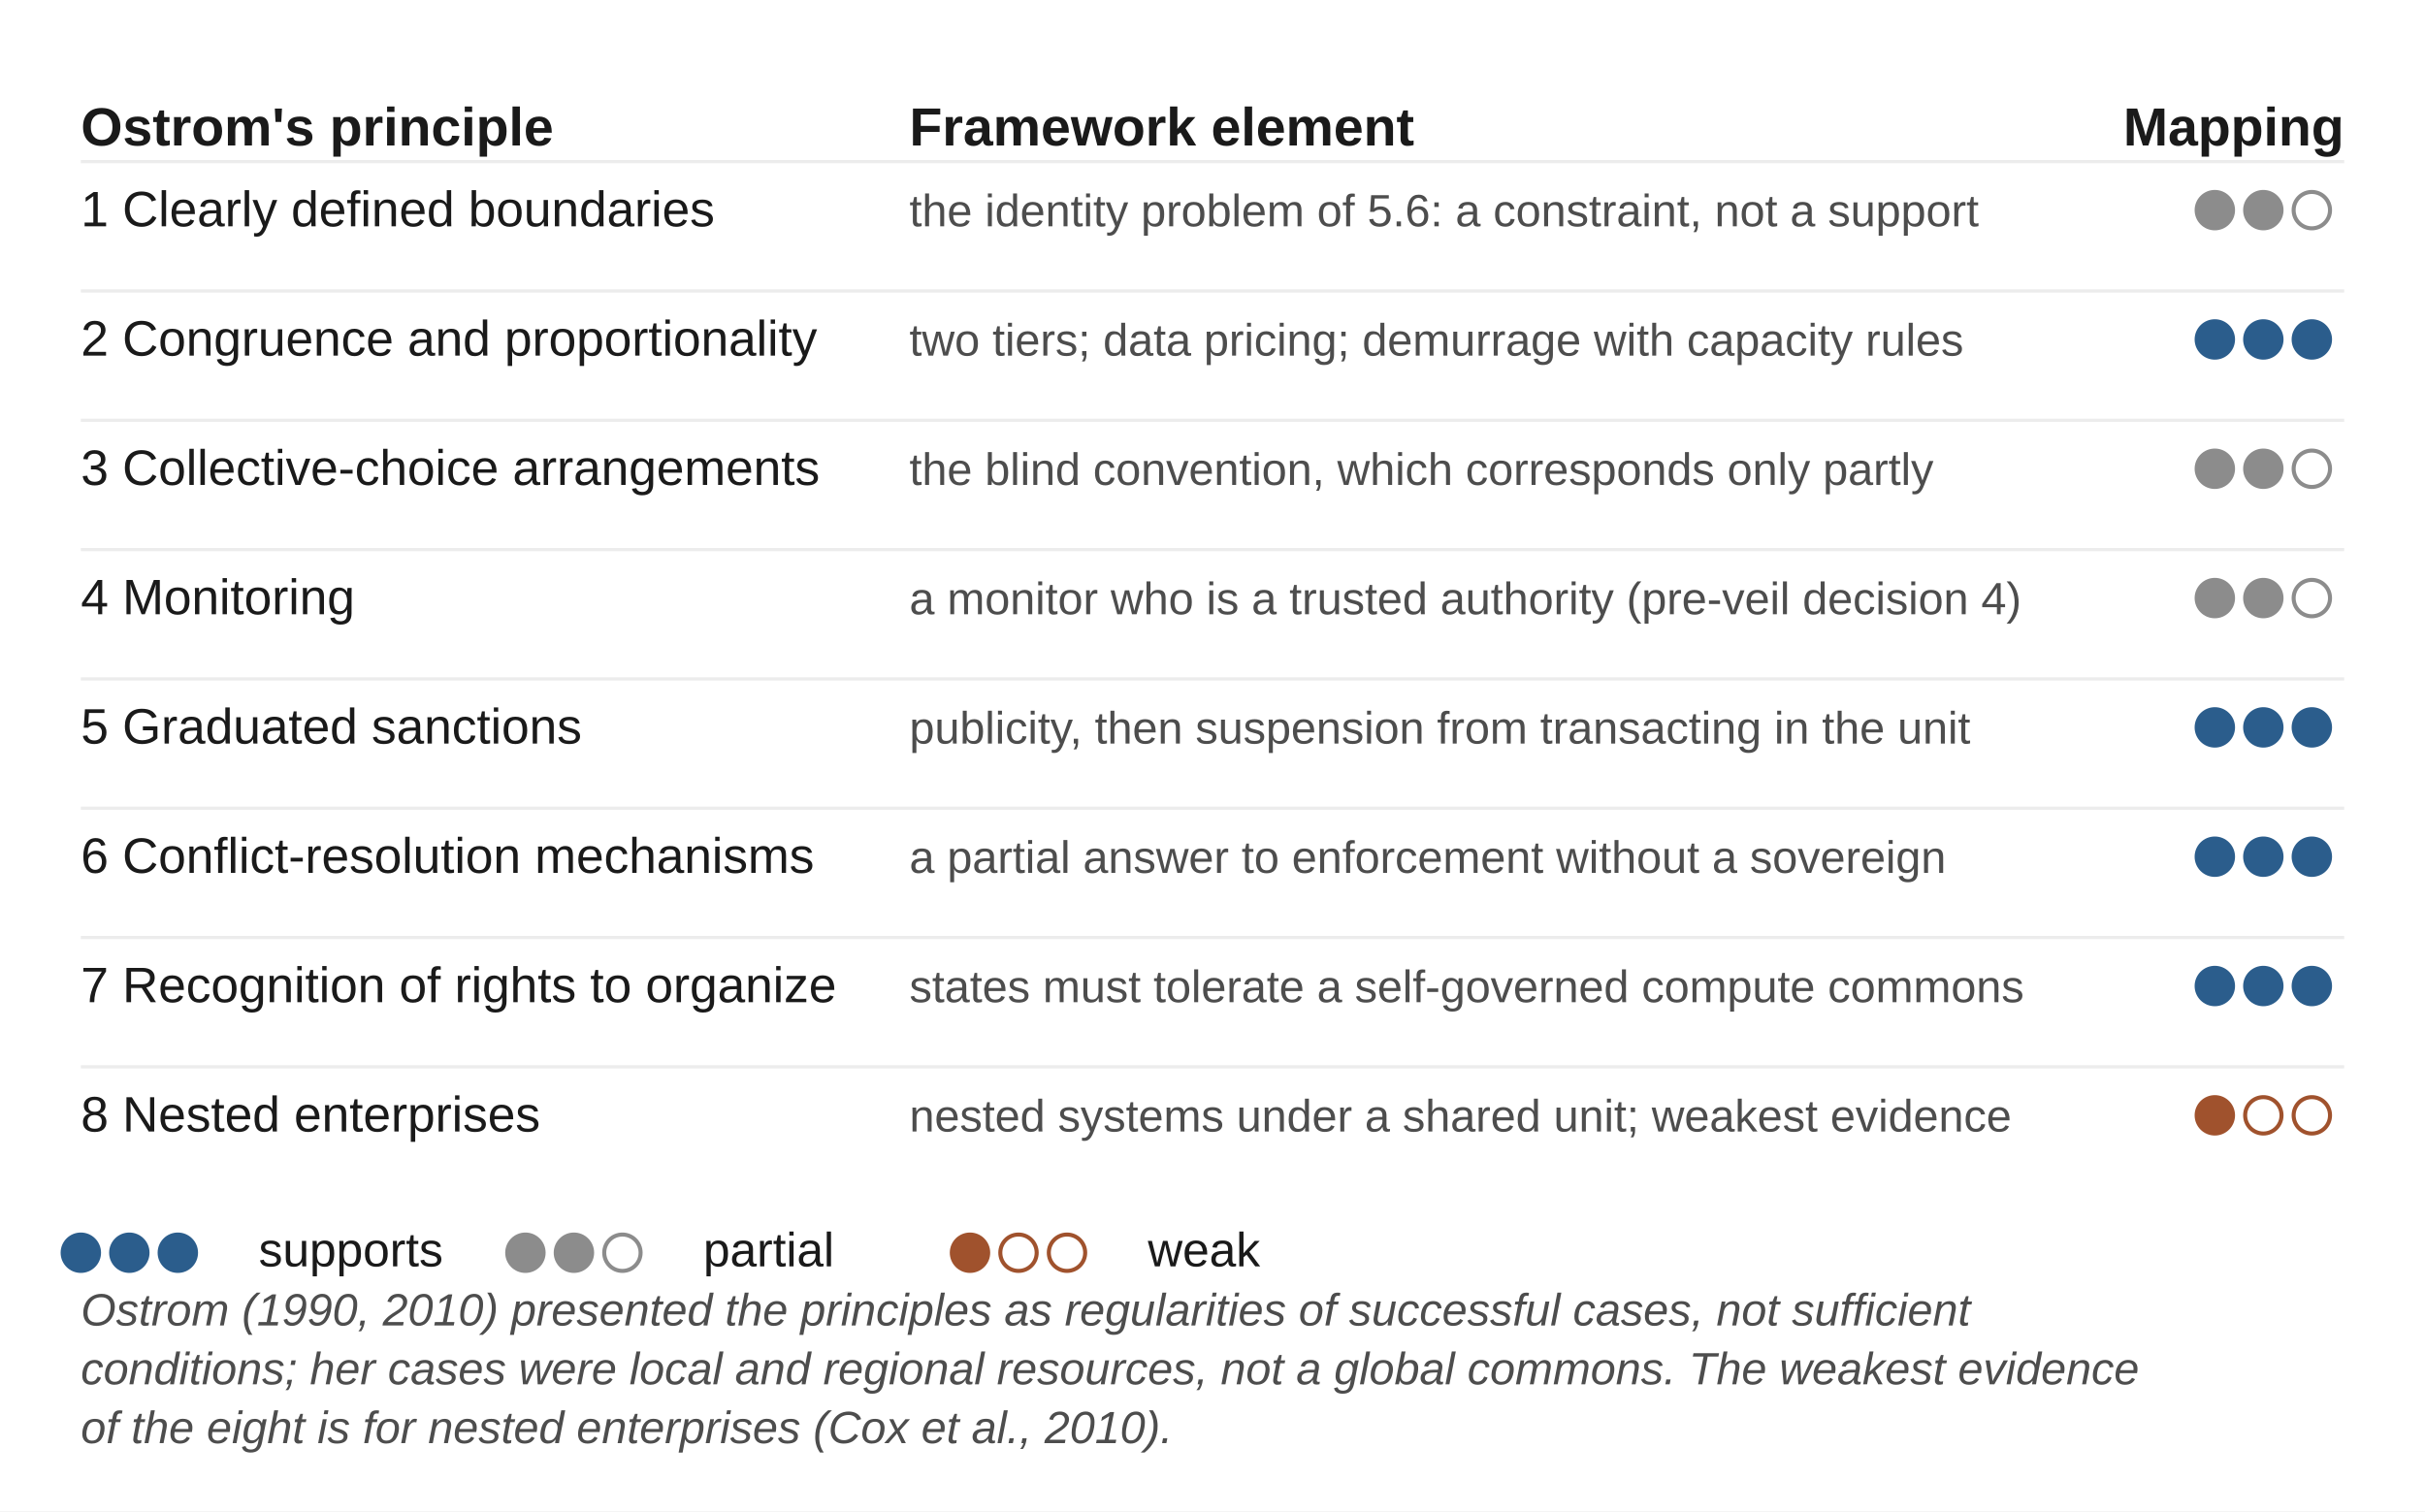
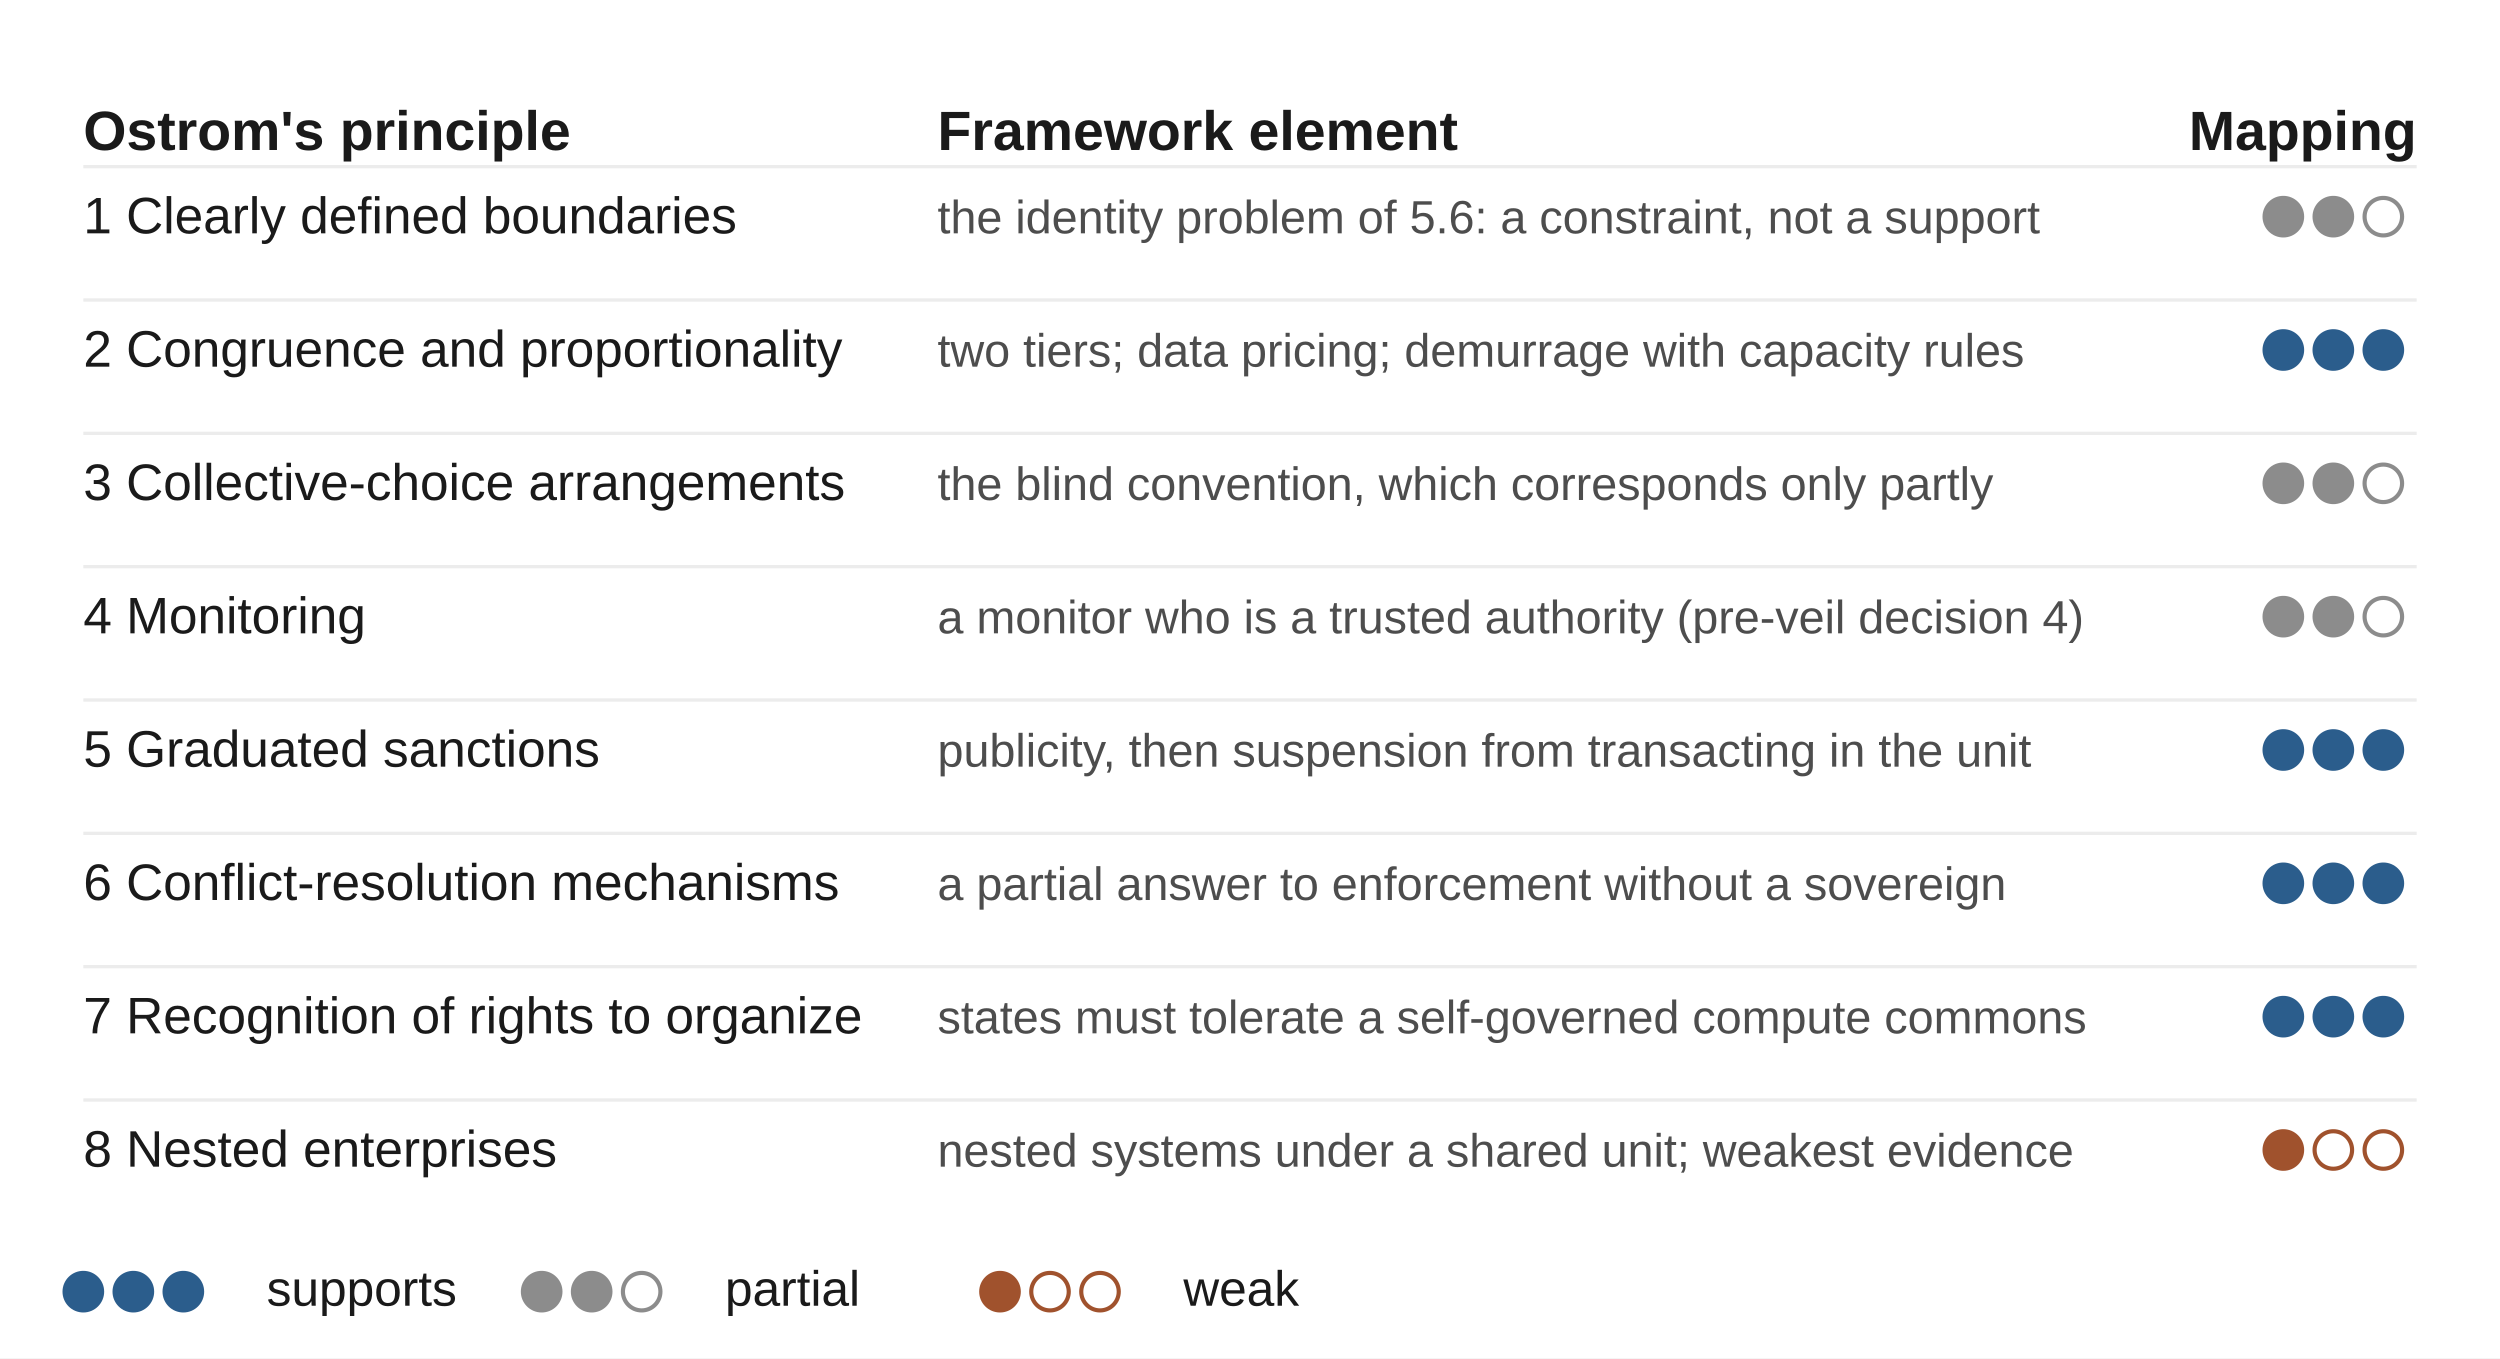
- <svg xmlns="http://www.w3.org/2000/svg" width="6in" height="3.74in" viewBox="0 0 600 374" role="img" aria-labelledby="t d">
+ <svg xmlns="http://www.w3.org/2000/svg" width="6in" height="3.26in" viewBox="0 0 600 326" role="img" aria-labelledby="t d">
  <defs>
    <marker id="arrow" viewBox="0 0 10 10" refX="9" refY="5" markerWidth="7" markerHeight="7" orient="auto-start-reverse">
      <path d="M 0 0 L 10 5 L 0 10 z" fill="#1a1a1a" />
    </marker>
    <marker id="arrow-accent" viewBox="0 0 10 10" refX="9" refY="5" markerWidth="7" markerHeight="7" orient="auto-start-reverse">
      <path d="M 0 0 L 10 5 L 0 10 z" fill="#2b5d8c" />
    </marker>
    <marker id="arrow-warn" viewBox="0 0 10 10" refX="9" refY="5" markerWidth="7" markerHeight="7" orient="auto-start-reverse">
      <path d="M 0 0 L 10 5 L 0 10 z" fill="#a0522d" />
    </marker>
    <marker id="arrow-mid" viewBox="0 0 10 10" refX="9" refY="5" markerWidth="7" markerHeight="7" orient="auto-start-reverse">
      <path d="M 0 0 L 10 5 L 0 10 z" fill="#8c8c8c" />
    </marker>
    <marker id="dot" viewBox="0 0 10 10" refX="5" refY="5" markerWidth="5" markerHeight="5">
      <circle cx="5" cy="5" r="4" fill="#1a1a1a" />
    </marker>
    <pattern id="hatch" patternUnits="userSpaceOnUse" width="6" height="6" patternTransform="rotate(45)">
      <line x1="0" y1="0" x2="0" y2="6" stroke="#8c8c8c" stroke-width="1" />
    </pattern>
    <pattern id="hatch-accent" patternUnits="userSpaceOnUse" width="6" height="6" patternTransform="rotate(45)">
      <line x1="0" y1="0" x2="0" y2="6" stroke="#2b5d8c" stroke-width="1" />
    </pattern>
  </defs>
-   <rect x="0" y="0" width="600" height="374" fill="#ffffff" />
+   <rect x="0" y="0" width="600" height="326" fill="#ffffff" />
  <text x="20" y="36" font-family="Arial, Helvetica, 'Liberation Sans', sans-serif" font-size="13.3" text-anchor="start" font-weight="bold" font-style="normal" fill="#1a1a1a" dominant-baseline="auto">Ostrom's principle</text>
  <text x="225" y="36" font-family="Arial, Helvetica, 'Liberation Sans', sans-serif" font-size="13.3" text-anchor="start" font-weight="bold" font-style="normal" fill="#1a1a1a" dominant-baseline="auto">Framework element</text>
  <text x="580" y="36" font-family="Arial, Helvetica, 'Liberation Sans', sans-serif" font-size="13.3" text-anchor="end" font-weight="bold" font-style="normal" fill="#1a1a1a" dominant-baseline="auto">Mapping</text>
  <line x1="20" y1="40" x2="580" y2="40" stroke="#ececec" stroke-width="0.8" stroke-linecap="butt" />
  <text x="20" y="56" font-family="Arial, Helvetica, 'Liberation Sans', sans-serif" font-size="12.32" text-anchor="start" font-weight="normal" font-style="normal" fill="#1a1a1a" dominant-baseline="auto">1 Clearly defined boundaries</text>
  <text x="225" y="56" font-family="Arial, Helvetica, 'Liberation Sans', sans-serif" font-size="11.2" text-anchor="start" font-weight="normal" font-style="normal" fill="#4d4d4d" dominant-baseline="auto">the identity problem of 5.6: a constraint, not a support</text>
  <circle cx="548" cy="52" r="4.5" fill="#8c8c8c" stroke="#8c8c8c" stroke-width="1" />
  <circle cx="560" cy="52" r="4.5" fill="#8c8c8c" stroke="#8c8c8c" stroke-width="1" />
  <circle cx="572" cy="52" r="4.5" fill="#ffffff" stroke="#8c8c8c" stroke-width="1" />
  <line x1="20" y1="72" x2="580" y2="72" stroke="#ececec" stroke-width="0.8" stroke-linecap="butt" />
  <text x="20" y="88" font-family="Arial, Helvetica, 'Liberation Sans', sans-serif" font-size="12.32" text-anchor="start" font-weight="normal" font-style="normal" fill="#1a1a1a" dominant-baseline="auto">2 Congruence and proportionality</text>
  <text x="225" y="88" font-family="Arial, Helvetica, 'Liberation Sans', sans-serif" font-size="11.2" text-anchor="start" font-weight="normal" font-style="normal" fill="#4d4d4d" dominant-baseline="auto">two tiers; data pricing; demurrage with capacity rules</text>
  <circle cx="548" cy="84" r="4.5" fill="#2b5d8c" stroke="#2b5d8c" stroke-width="1" />
  <circle cx="560" cy="84" r="4.5" fill="#2b5d8c" stroke="#2b5d8c" stroke-width="1" />
  <circle cx="572" cy="84" r="4.5" fill="#2b5d8c" stroke="#2b5d8c" stroke-width="1" />
  <line x1="20" y1="104" x2="580" y2="104" stroke="#ececec" stroke-width="0.8" stroke-linecap="butt" />
  <text x="20" y="120" font-family="Arial, Helvetica, 'Liberation Sans', sans-serif" font-size="12.32" text-anchor="start" font-weight="normal" font-style="normal" fill="#1a1a1a" dominant-baseline="auto">3 Collective-choice arrangements</text>
  <text x="225" y="120" font-family="Arial, Helvetica, 'Liberation Sans', sans-serif" font-size="11.2" text-anchor="start" font-weight="normal" font-style="normal" fill="#4d4d4d" dominant-baseline="auto">the blind convention, which corresponds only partly</text>
  <circle cx="548" cy="116" r="4.5" fill="#8c8c8c" stroke="#8c8c8c" stroke-width="1" />
  <circle cx="560" cy="116" r="4.5" fill="#8c8c8c" stroke="#8c8c8c" stroke-width="1" />
  <circle cx="572" cy="116" r="4.5" fill="#ffffff" stroke="#8c8c8c" stroke-width="1" />
  <line x1="20" y1="136" x2="580" y2="136" stroke="#ececec" stroke-width="0.8" stroke-linecap="butt" />
  <text x="20" y="152" font-family="Arial, Helvetica, 'Liberation Sans', sans-serif" font-size="12.32" text-anchor="start" font-weight="normal" font-style="normal" fill="#1a1a1a" dominant-baseline="auto">4 Monitoring</text>
  <text x="225" y="152" font-family="Arial, Helvetica, 'Liberation Sans', sans-serif" font-size="11.2" text-anchor="start" font-weight="normal" font-style="normal" fill="#4d4d4d" dominant-baseline="auto">a monitor who is a trusted authority (pre-veil decision 4)</text>
  <circle cx="548" cy="148" r="4.5" fill="#8c8c8c" stroke="#8c8c8c" stroke-width="1" />
  <circle cx="560" cy="148" r="4.5" fill="#8c8c8c" stroke="#8c8c8c" stroke-width="1" />
  <circle cx="572" cy="148" r="4.5" fill="#ffffff" stroke="#8c8c8c" stroke-width="1" />
  <line x1="20" y1="168" x2="580" y2="168" stroke="#ececec" stroke-width="0.8" stroke-linecap="butt" />
  <text x="20" y="184" font-family="Arial, Helvetica, 'Liberation Sans', sans-serif" font-size="12.32" text-anchor="start" font-weight="normal" font-style="normal" fill="#1a1a1a" dominant-baseline="auto">5 Graduated sanctions</text>
  <text x="225" y="184" font-family="Arial, Helvetica, 'Liberation Sans', sans-serif" font-size="11.2" text-anchor="start" font-weight="normal" font-style="normal" fill="#4d4d4d" dominant-baseline="auto">publicity, then suspension from transacting in the unit</text>
  <circle cx="548" cy="180" r="4.5" fill="#2b5d8c" stroke="#2b5d8c" stroke-width="1" />
  <circle cx="560" cy="180" r="4.5" fill="#2b5d8c" stroke="#2b5d8c" stroke-width="1" />
  <circle cx="572" cy="180" r="4.5" fill="#2b5d8c" stroke="#2b5d8c" stroke-width="1" />
  <line x1="20" y1="200" x2="580" y2="200" stroke="#ececec" stroke-width="0.8" stroke-linecap="butt" />
  <text x="20" y="216" font-family="Arial, Helvetica, 'Liberation Sans', sans-serif" font-size="12.32" text-anchor="start" font-weight="normal" font-style="normal" fill="#1a1a1a" dominant-baseline="auto">6 Conflict-resolution mechanisms</text>
  <text x="225" y="216" font-family="Arial, Helvetica, 'Liberation Sans', sans-serif" font-size="11.2" text-anchor="start" font-weight="normal" font-style="normal" fill="#4d4d4d" dominant-baseline="auto">a partial answer to enforcement without a sovereign</text>
  <circle cx="548" cy="212" r="4.5" fill="#2b5d8c" stroke="#2b5d8c" stroke-width="1" />
  <circle cx="560" cy="212" r="4.5" fill="#2b5d8c" stroke="#2b5d8c" stroke-width="1" />
  <circle cx="572" cy="212" r="4.5" fill="#2b5d8c" stroke="#2b5d8c" stroke-width="1" />
  <line x1="20" y1="232" x2="580" y2="232" stroke="#ececec" stroke-width="0.8" stroke-linecap="butt" />
  <text x="20" y="248" font-family="Arial, Helvetica, 'Liberation Sans', sans-serif" font-size="12.32" text-anchor="start" font-weight="normal" font-style="normal" fill="#1a1a1a" dominant-baseline="auto">7 Recognition of rights to organize</text>
  <text x="225" y="248" font-family="Arial, Helvetica, 'Liberation Sans', sans-serif" font-size="11.2" text-anchor="start" font-weight="normal" font-style="normal" fill="#4d4d4d" dominant-baseline="auto">states must tolerate a self-governed compute commons</text>
  <circle cx="548" cy="244" r="4.5" fill="#2b5d8c" stroke="#2b5d8c" stroke-width="1" />
  <circle cx="560" cy="244" r="4.5" fill="#2b5d8c" stroke="#2b5d8c" stroke-width="1" />
  <circle cx="572" cy="244" r="4.5" fill="#2b5d8c" stroke="#2b5d8c" stroke-width="1" />
  <line x1="20" y1="264" x2="580" y2="264" stroke="#ececec" stroke-width="0.8" stroke-linecap="butt" />
  <text x="20" y="280" font-family="Arial, Helvetica, 'Liberation Sans', sans-serif" font-size="12.32" text-anchor="start" font-weight="normal" font-style="normal" fill="#1a1a1a" dominant-baseline="auto">8 Nested enterprises</text>
  <text x="225" y="280" font-family="Arial, Helvetica, 'Liberation Sans', sans-serif" font-size="11.2" text-anchor="start" font-weight="normal" font-style="normal" fill="#4d4d4d" dominant-baseline="auto">nested systems under a shared unit; weakest evidence</text>
  <circle cx="548" cy="276" r="4.5" fill="#a0522d" stroke="#a0522d" stroke-width="1" />
  <circle cx="560" cy="276" r="4.5" fill="#ffffff" stroke="#a0522d" stroke-width="1" />
  <circle cx="572" cy="276" r="4.5" fill="#ffffff" stroke="#a0522d" stroke-width="1" />
  <circle cx="20" cy="310" r="4.5" fill="#2b5d8c" stroke="#2b5d8c" stroke-width="1" />
  <circle cx="32" cy="310" r="4.5" fill="#2b5d8c" stroke="#2b5d8c" stroke-width="1" />
  <circle cx="44" cy="310" r="4.5" fill="#2b5d8c" stroke="#2b5d8c" stroke-width="1" />
  <text x="64" y="310" font-family="Arial, Helvetica, 'Liberation Sans', sans-serif" font-size="11.9" text-anchor="start" font-weight="normal" font-style="normal" fill="#1a1a1a" dominant-baseline="middle">supports</text>
  <circle cx="130" cy="310" r="4.5" fill="#8c8c8c" stroke="#8c8c8c" stroke-width="1" />
  <circle cx="142" cy="310" r="4.5" fill="#8c8c8c" stroke="#8c8c8c" stroke-width="1" />
  <circle cx="154" cy="310" r="4.5" fill="#ffffff" stroke="#8c8c8c" stroke-width="1" />
  <text x="174" y="310" font-family="Arial, Helvetica, 'Liberation Sans', sans-serif" font-size="11.9" text-anchor="start" font-weight="normal" font-style="normal" fill="#1a1a1a" dominant-baseline="middle">partial</text>
  <circle cx="240" cy="310" r="4.5" fill="#a0522d" stroke="#a0522d" stroke-width="1" />
  <circle cx="252" cy="310" r="4.5" fill="#ffffff" stroke="#a0522d" stroke-width="1" />
  <circle cx="264" cy="310" r="4.5" fill="#ffffff" stroke="#a0522d" stroke-width="1" />
  <text x="284" y="310" font-family="Arial, Helvetica, 'Liberation Sans', sans-serif" font-size="11.9" text-anchor="start" font-weight="normal" font-style="normal" fill="#1a1a1a" dominant-baseline="middle">weak</text>
-   <text x="20" y="328" font-family="Arial, Helvetica, 'Liberation Sans', sans-serif" font-size="11.2" text-anchor="start" font-weight="normal" font-style="italic" fill="#4d4d4d" dominant-baseline="auto">Ostrom (1990, 2010) presented the principles as regularities of successful cases, not sufficient</text>
-   <text x="20" y="342.56" font-family="Arial, Helvetica, 'Liberation Sans', sans-serif" font-size="11.2" text-anchor="start" font-weight="normal" font-style="italic" fill="#4d4d4d" dominant-baseline="auto">conditions; her cases were local and regional resources, not a global commons. The weakest evidence</text>
-   <text x="20" y="357.12" font-family="Arial, Helvetica, 'Liberation Sans', sans-serif" font-size="11.2" text-anchor="start" font-weight="normal" font-style="italic" fill="#4d4d4d" dominant-baseline="auto">of the eight is for nested enterprises (Cox et al., 2010).</text>
</svg>
